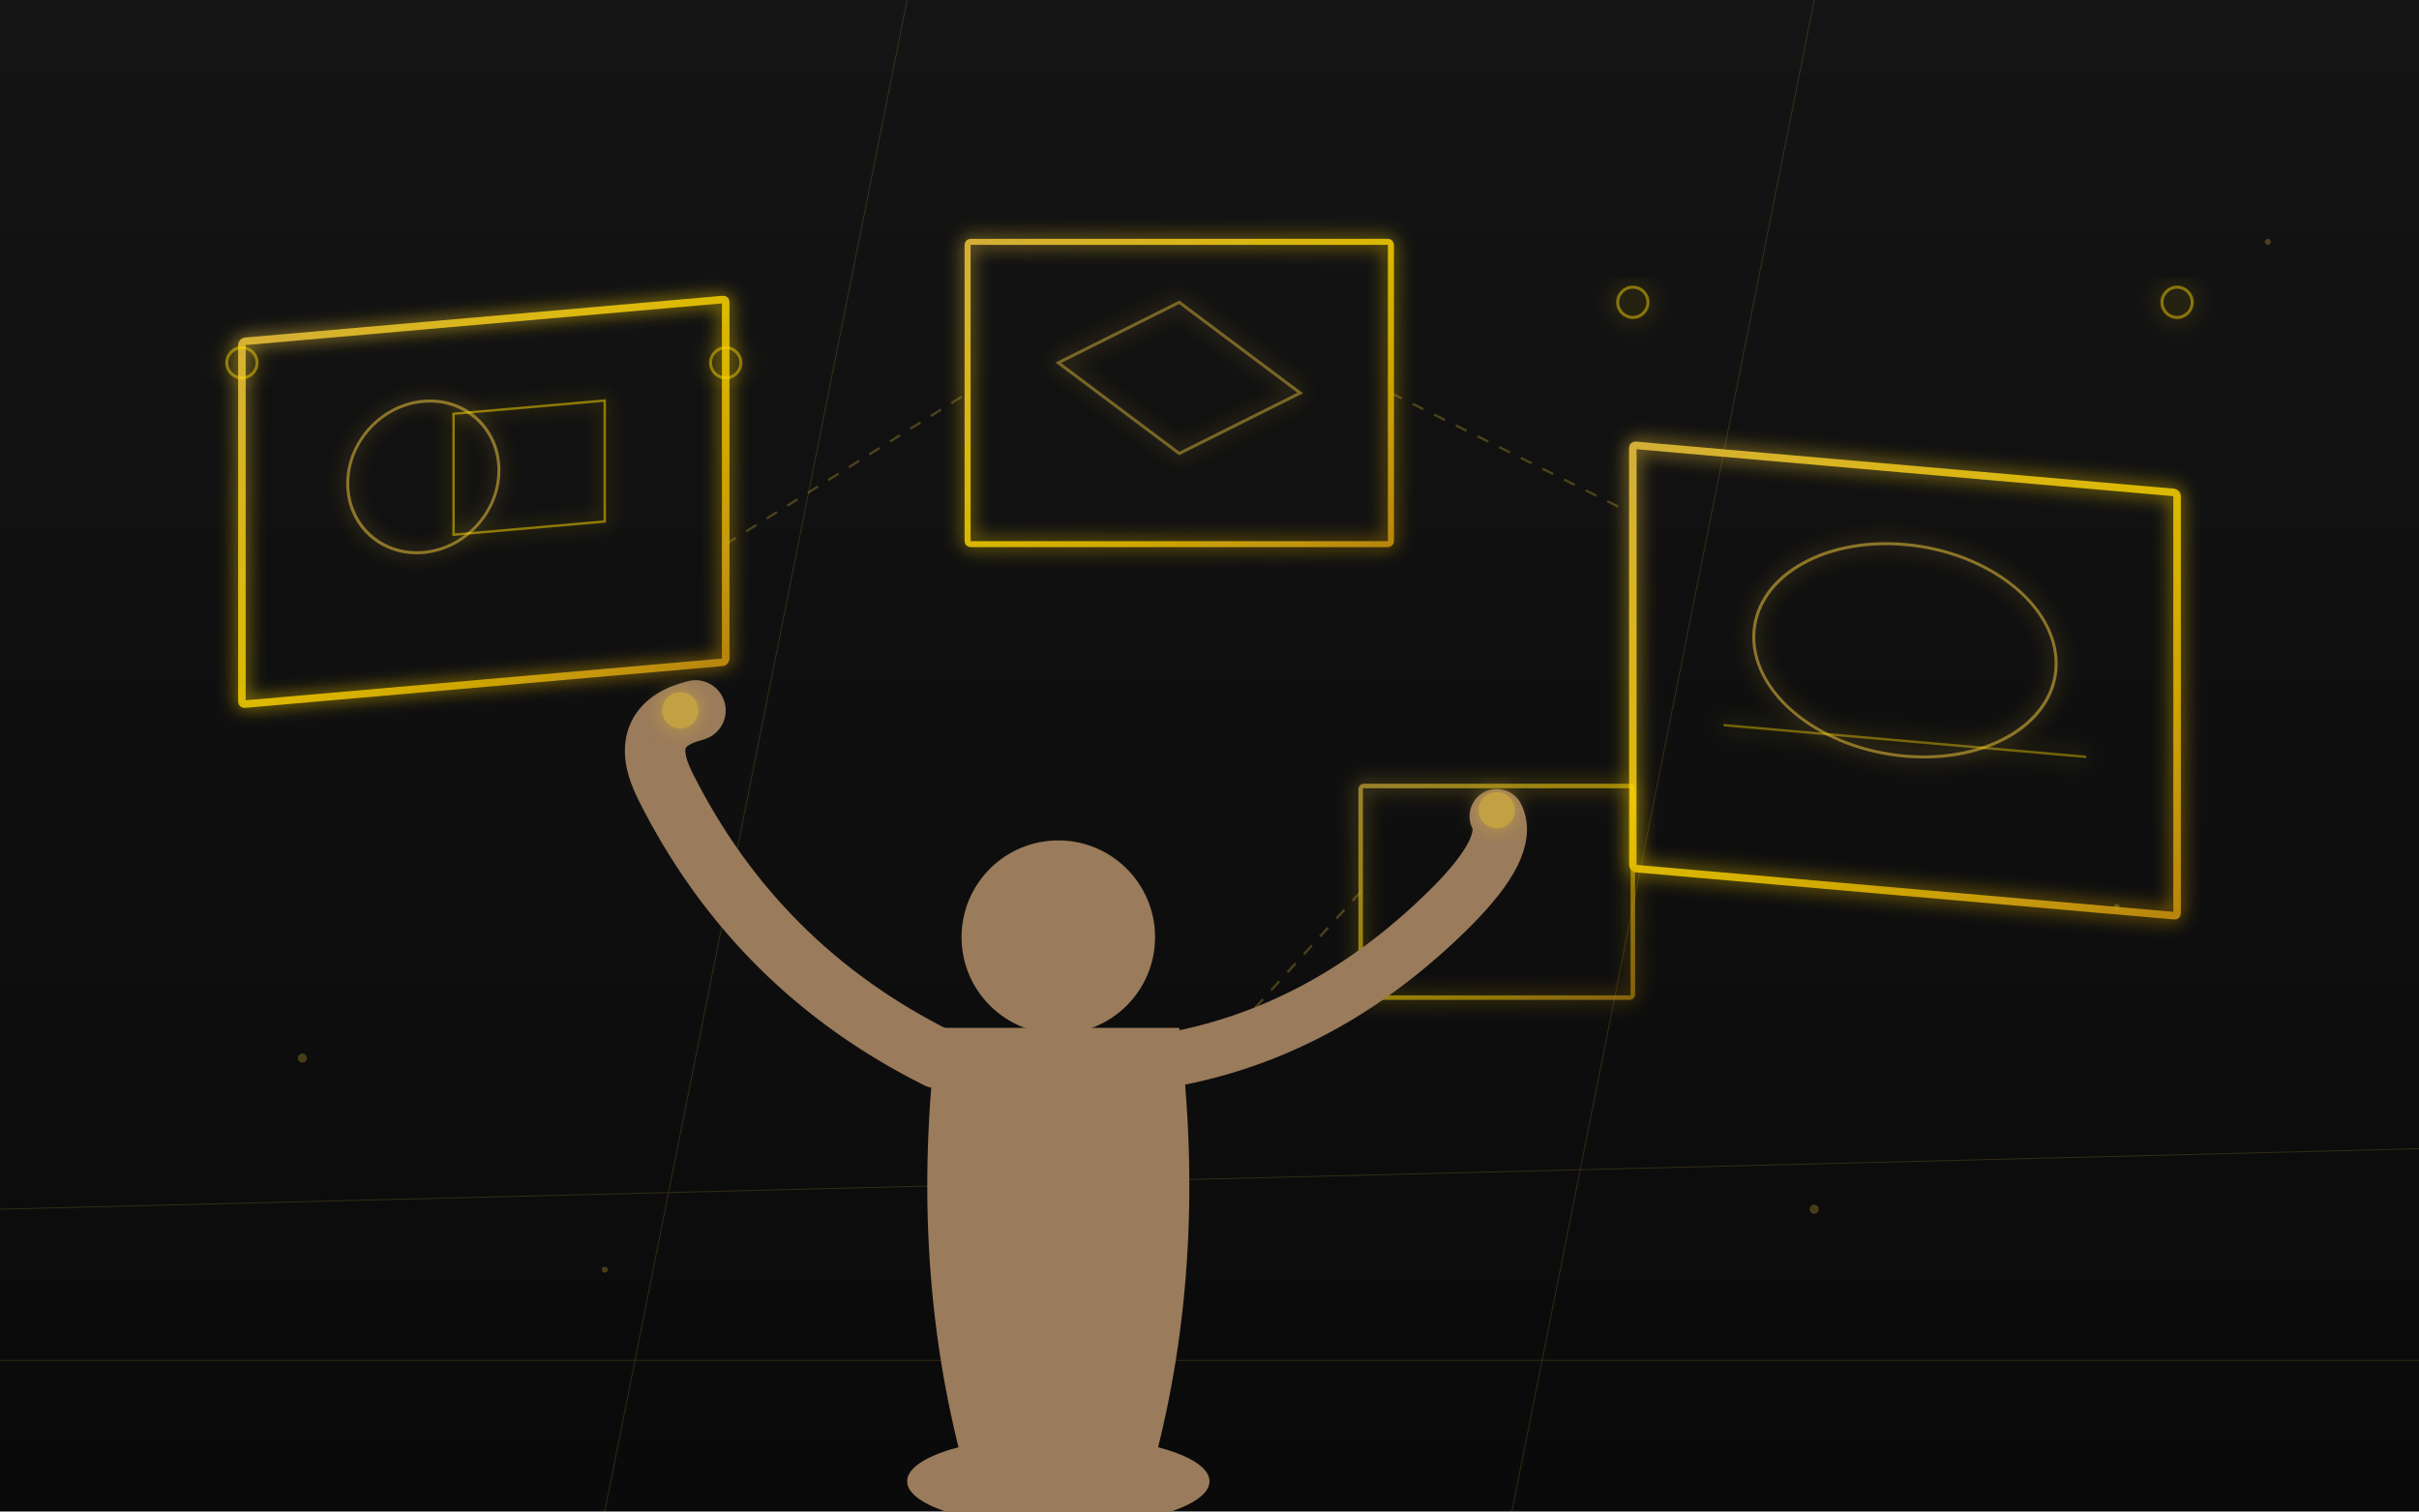
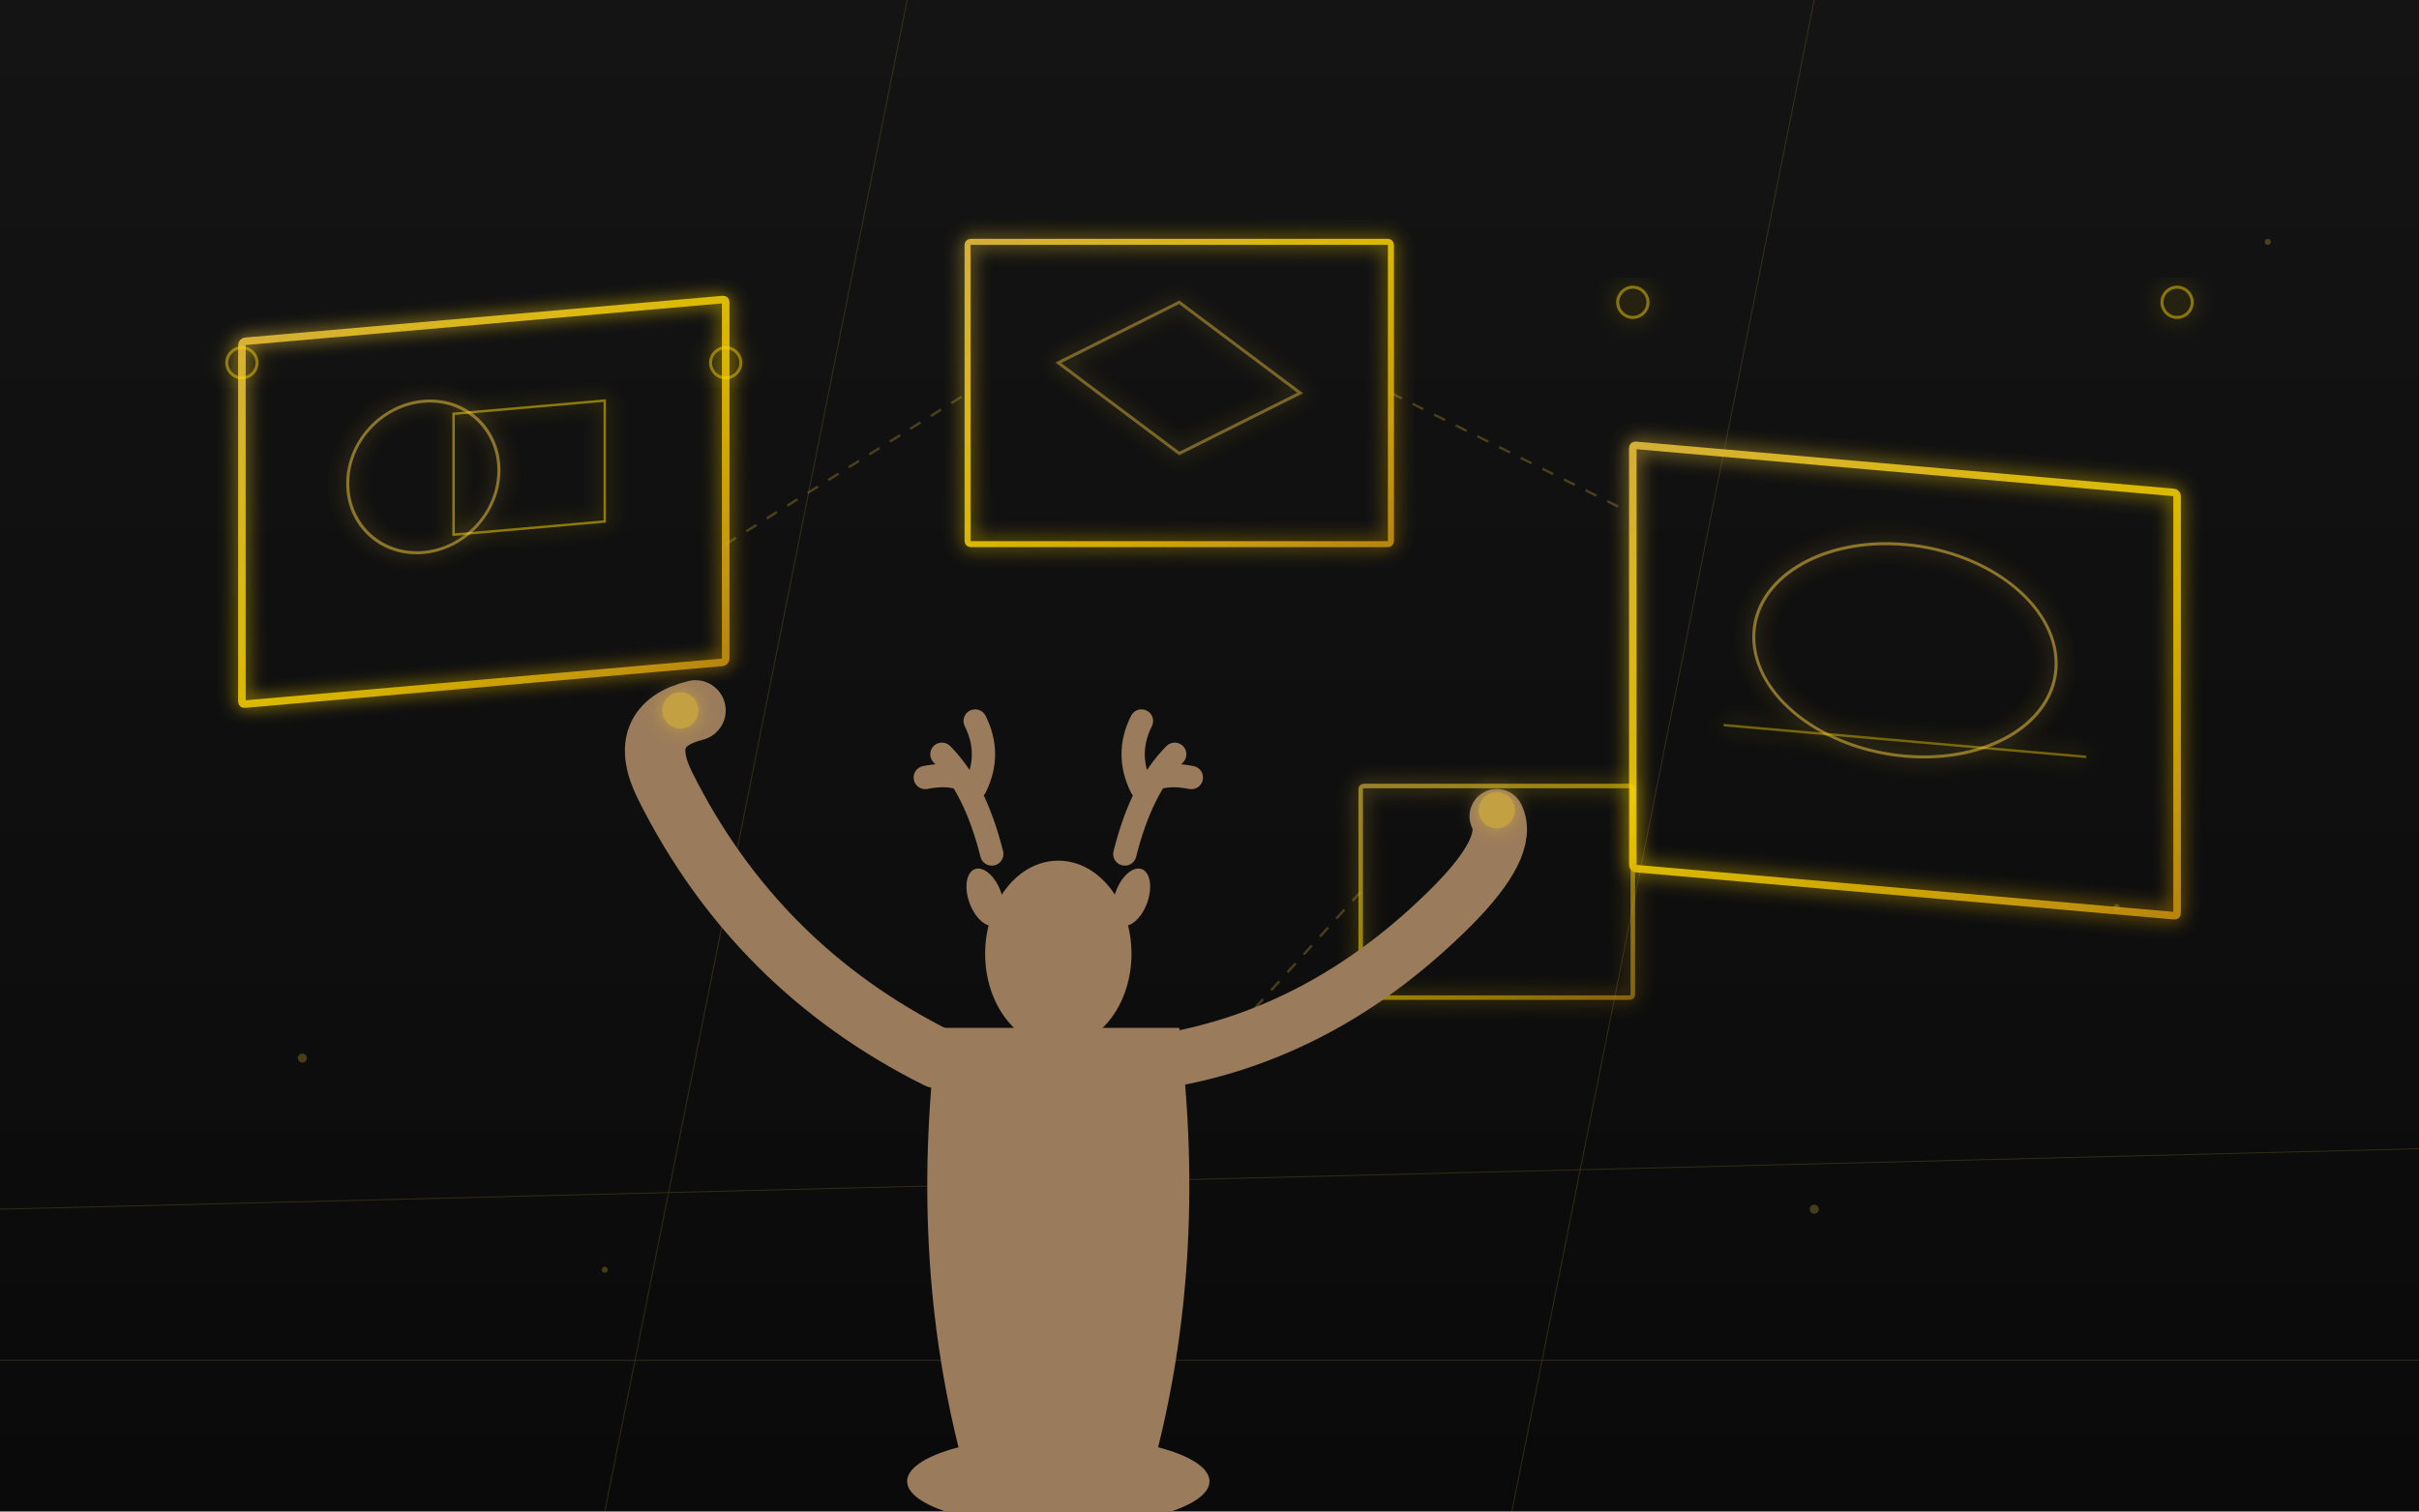
<svg xmlns="http://www.w3.org/2000/svg" viewBox="0 0 800 500">
  <defs>
    <linearGradient id="goldGlow2" x1="0%" y1="0%" x2="100%" y2="100%">
      <stop offset="0%" style="stop-color:#D4AF37;stop-opacity:1" />
      <stop offset="50%" style="stop-color:#FFD700;stop-opacity:0.8" />
      <stop offset="100%" style="stop-color:#B8860B;stop-opacity:1" />
    </linearGradient>
    <linearGradient id="bgGrad2" x1="0%" y1="0%" x2="0%" y2="100%">
      <stop offset="0%" style="stop-color:#141414" />
      <stop offset="100%" style="stop-color:#0a0a0a" />
    </linearGradient>
    <filter id="glow2">
      <feGaussianBlur stdDeviation="3" result="coloredBlur" />
      <feMerge>
        <feMergeNode in="coloredBlur" />
        <feMergeNode in="SourceGraphic" />
      </feMerge>
    </filter>
  </defs>
  <rect width="800" height="500" fill="url(#bgGrad2)" />
  <g stroke="#D4AF37" stroke-width="0.3" opacity="0.2">
    <line x1="0" y1="450" x2="800" y2="450" />
    <line x1="0" y1="400" x2="800" y2="380" />
    <line x1="200" y1="500" x2="300" y2="0" />
    <line x1="500" y1="500" x2="600" y2="0" />
  </g>
  <g filter="url(#glow2)" transform="skewY(-5)">
    <rect x="80" y="120" width="160" height="120" fill="none" stroke="url(#goldGlow2)" stroke-width="2.5" rx="1" />
    <circle cx="140" cy="170" r="25" fill="none" stroke="#D4AF37" stroke-width="1" opacity="0.6" />
    <rect x="150" y="150" width="50" height="40" fill="none" stroke="#FFD700" stroke-width="0.8" opacity="0.5" />
  </g>
  <g filter="url(#glow2)">
    <rect x="320" y="80" width="140" height="100" fill="none" stroke="url(#goldGlow2)" stroke-width="2" rx="1" />
    <path d="M 350 120 L 390 100 L 430 130 L 390 150 Z" fill="none" stroke="#D4AF37" stroke-width="1" opacity="0.5" />
  </g>
  <g filter="url(#glow2)" transform="skewY(5)">
    <rect x="540" y="100" width="180" height="140" fill="none" stroke="url(#goldGlow2)" stroke-width="2.5" rx="1" />
    <ellipse cx="630" cy="160" rx="50" ry="35" fill="none" stroke="#D4AF37" stroke-width="1" opacity="0.6" />
    <line x1="570" y1="190" x2="690" y2="190" stroke="#FFD700" stroke-width="0.8" opacity="0.4" />
  </g>
  <g filter="url(#glow2)" opacity="0.7">
    <rect x="450" y="260" width="90" height="70" fill="none" stroke="url(#goldGlow2)" stroke-width="1.5" rx="1" />
  </g>
  <g stroke="#FFD700" stroke-width="1" opacity="0.5" filter="url(#glow2)">
    <circle cx="80" cy="120" r="5" fill="none" />
    <circle cx="240" cy="120" r="5" fill="none" />
    <circle cx="540" cy="100" r="5" fill="none" />
    <circle cx="720" cy="100" r="5" fill="none" />
  </g>
  <g stroke="#D4AF37" stroke-width="0.8" stroke-dasharray="4,4" opacity="0.3">
    <line x1="240" y1="180" x2="320" y2="130" />
    <line x1="460" y1="130" x2="540" y2="170" />
    <line x1="450" y1="295" x2="400" y2="350" />
  </g>
  <g fill="#9A7B5B">
    <ellipse cx="350" cy="490" rx="50" ry="15" />
    <path d="M 310 340 Q 300 420 320 490 L 380 490 Q 400 420 390 340 Z" />
-     <circle cx="350" cy="310" r="32" />
+     <g transform="translate(350, 310) scale(1.1)">
+       <path d="M -20 -25 Q -25 -45 -35 -55 M -25 -45 Q -30 -50 -40 -48 M -25 -45 Q -20 -55 -25 -65" stroke="#9A7B5B" stroke-width="7" fill="none" stroke-linecap="round" />
+       <path d="M 20 -25 Q 25 -45 35 -55 M 25 -45 Q 30 -50 40 -48 M 25 -45 Q 20 -55 25 -65" stroke="#9A7B5B" stroke-width="7" fill="none" stroke-linecap="round" />
+       <ellipse cx="-22" cy="-12" rx="5" ry="9" transform="rotate(-20 -22 -12)" />
+       <ellipse cx="22" cy="-12" rx="5" ry="9" transform="rotate(20 22 -12)" />
+       <ellipse cx="0" cy="5" rx="22" ry="28" />
+       <ellipse cx="0" cy="28" rx="12" ry="10" />
+     </g>
    <path d="M 310 350 Q 250 320 220 260 Q 210 240 230 235" stroke="#9A7B5B" stroke-width="20" fill="none" stroke-linecap="round" />
    <path d="M 390 350 Q 440 340 480 300 Q 500 280 495 270" stroke="#9A7B5B" stroke-width="18" fill="none" stroke-linecap="round" />
  </g>
  <g fill="#D4AF37" filter="url(#glow2)" opacity="0.7">
    <circle cx="225" cy="235" r="6" />
    <circle cx="495" cy="268" r="6" />
  </g>
  <g fill="#D4AF37" opacity="0.3">
    <circle cx="100" cy="350" r="1.5" />
    <circle cx="700" cy="300" r="1" />
    <circle cx="600" cy="400" r="1.5" />
    <circle cx="200" cy="420" r="1" />
    <circle cx="750" cy="80" r="1" />
  </g>
</svg>
